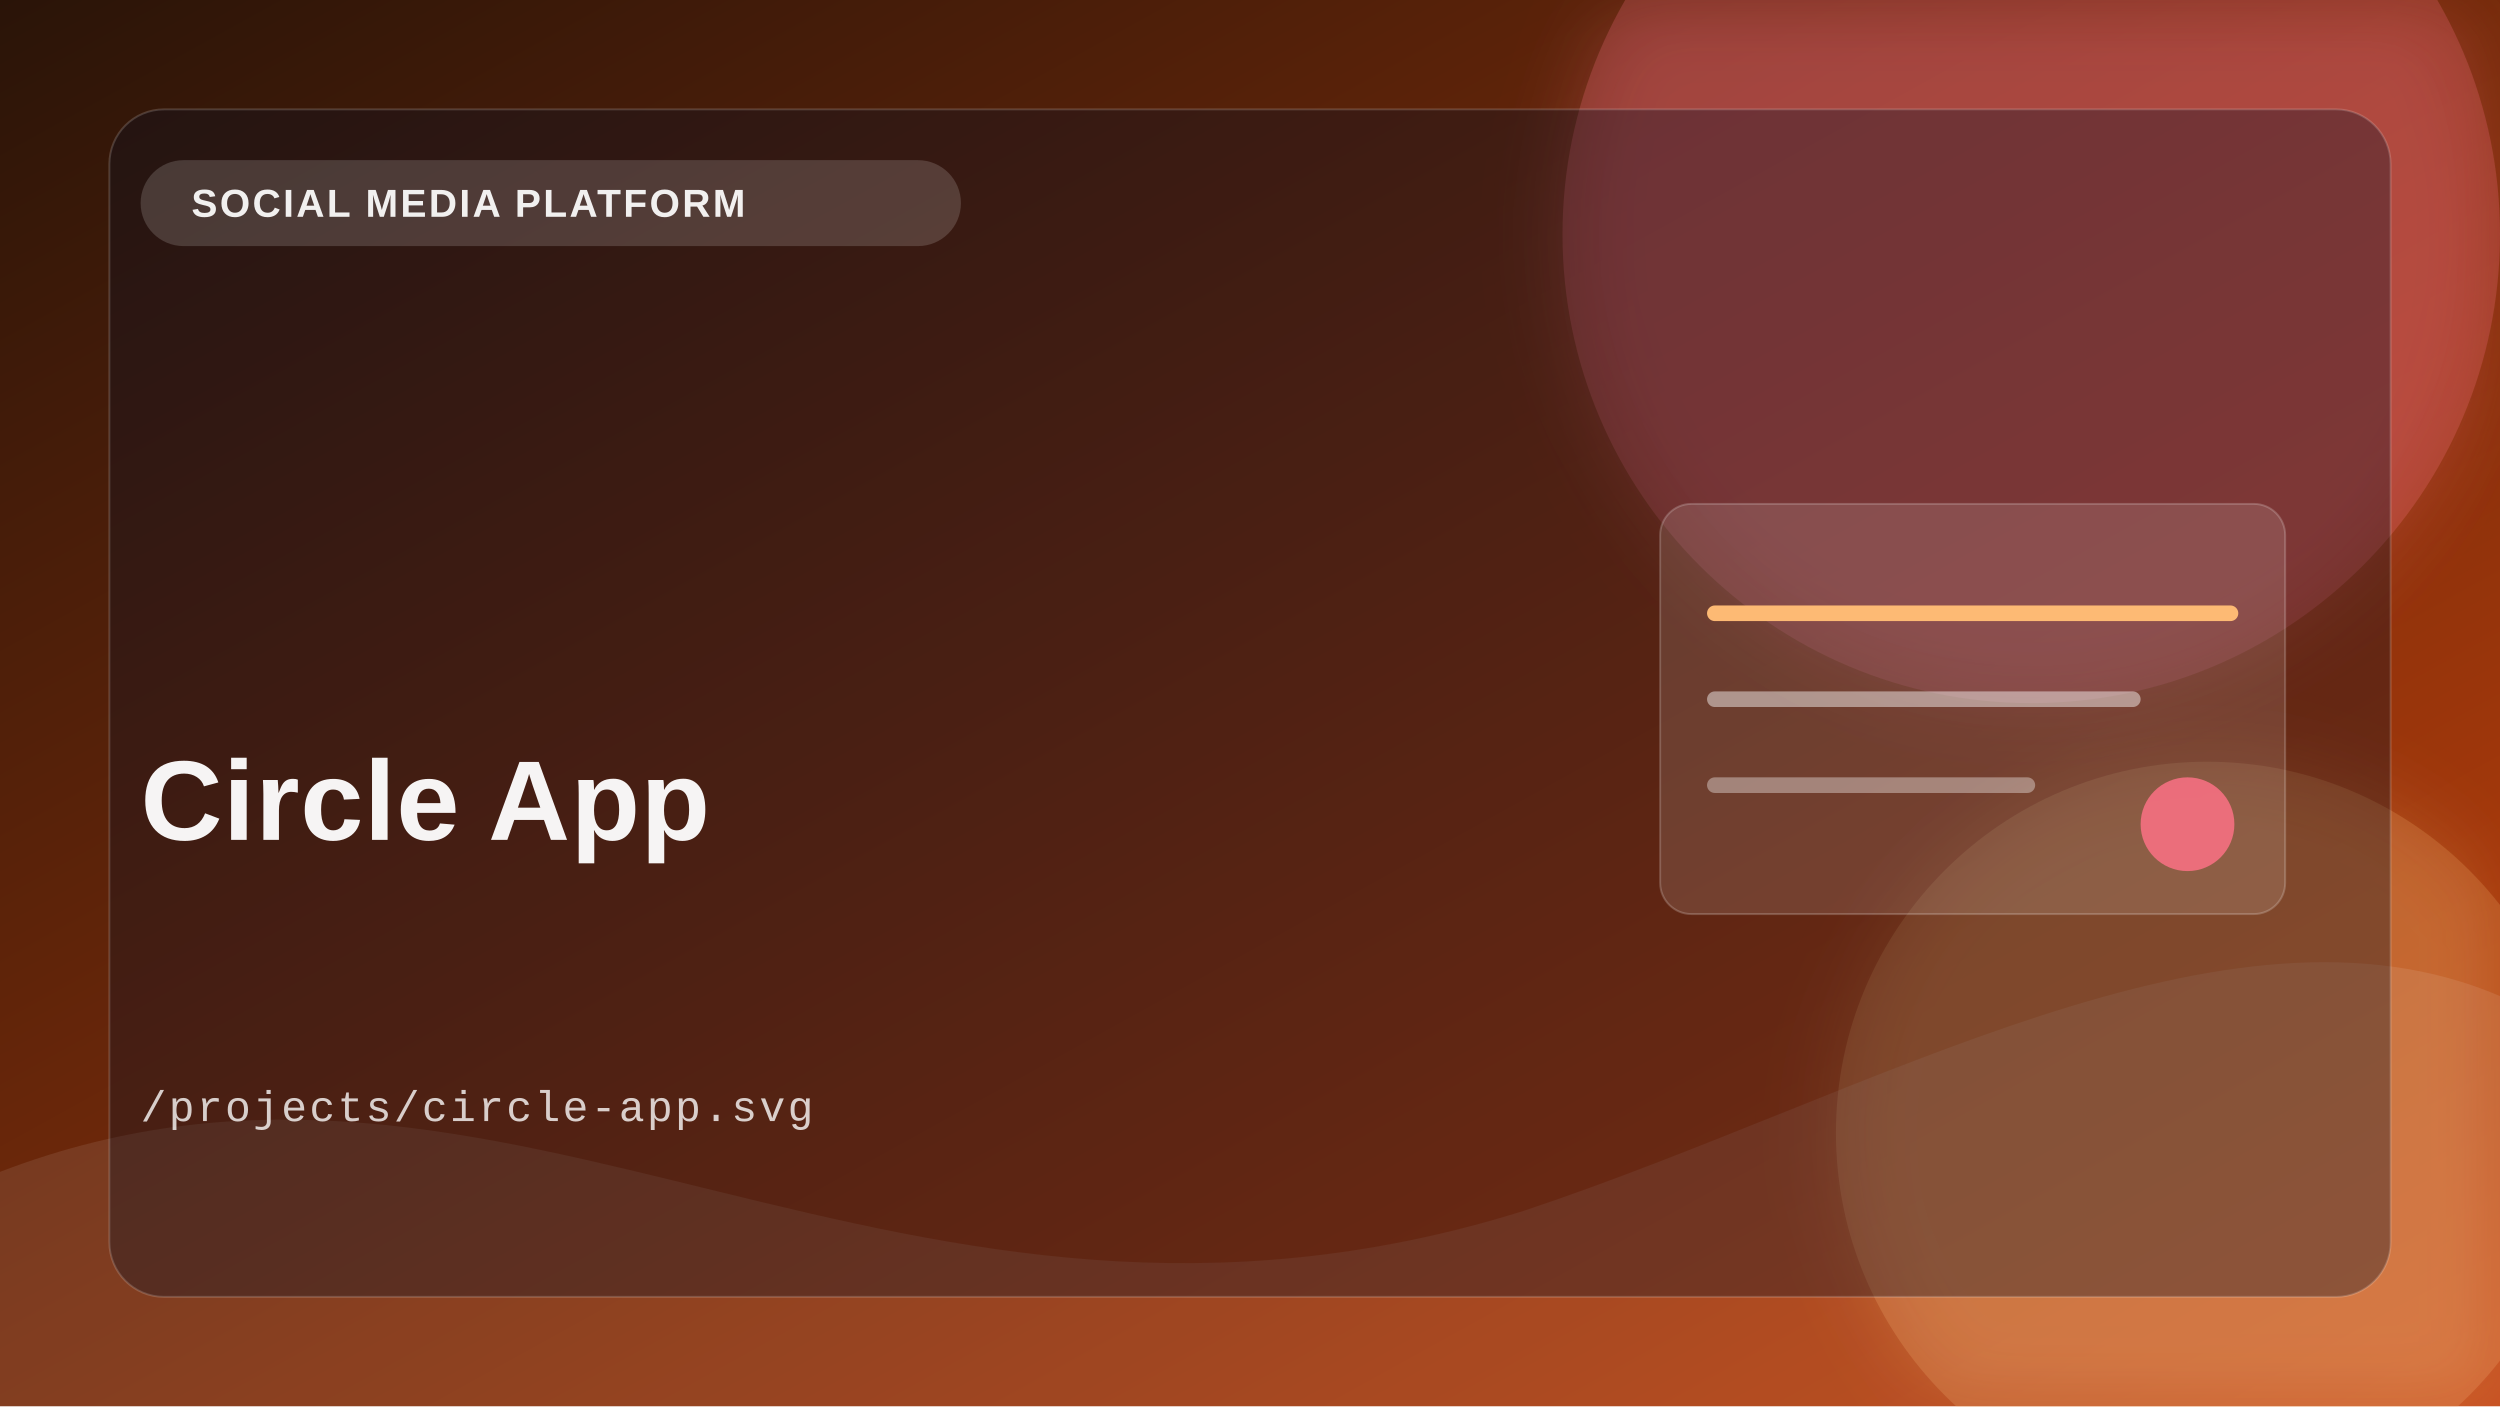
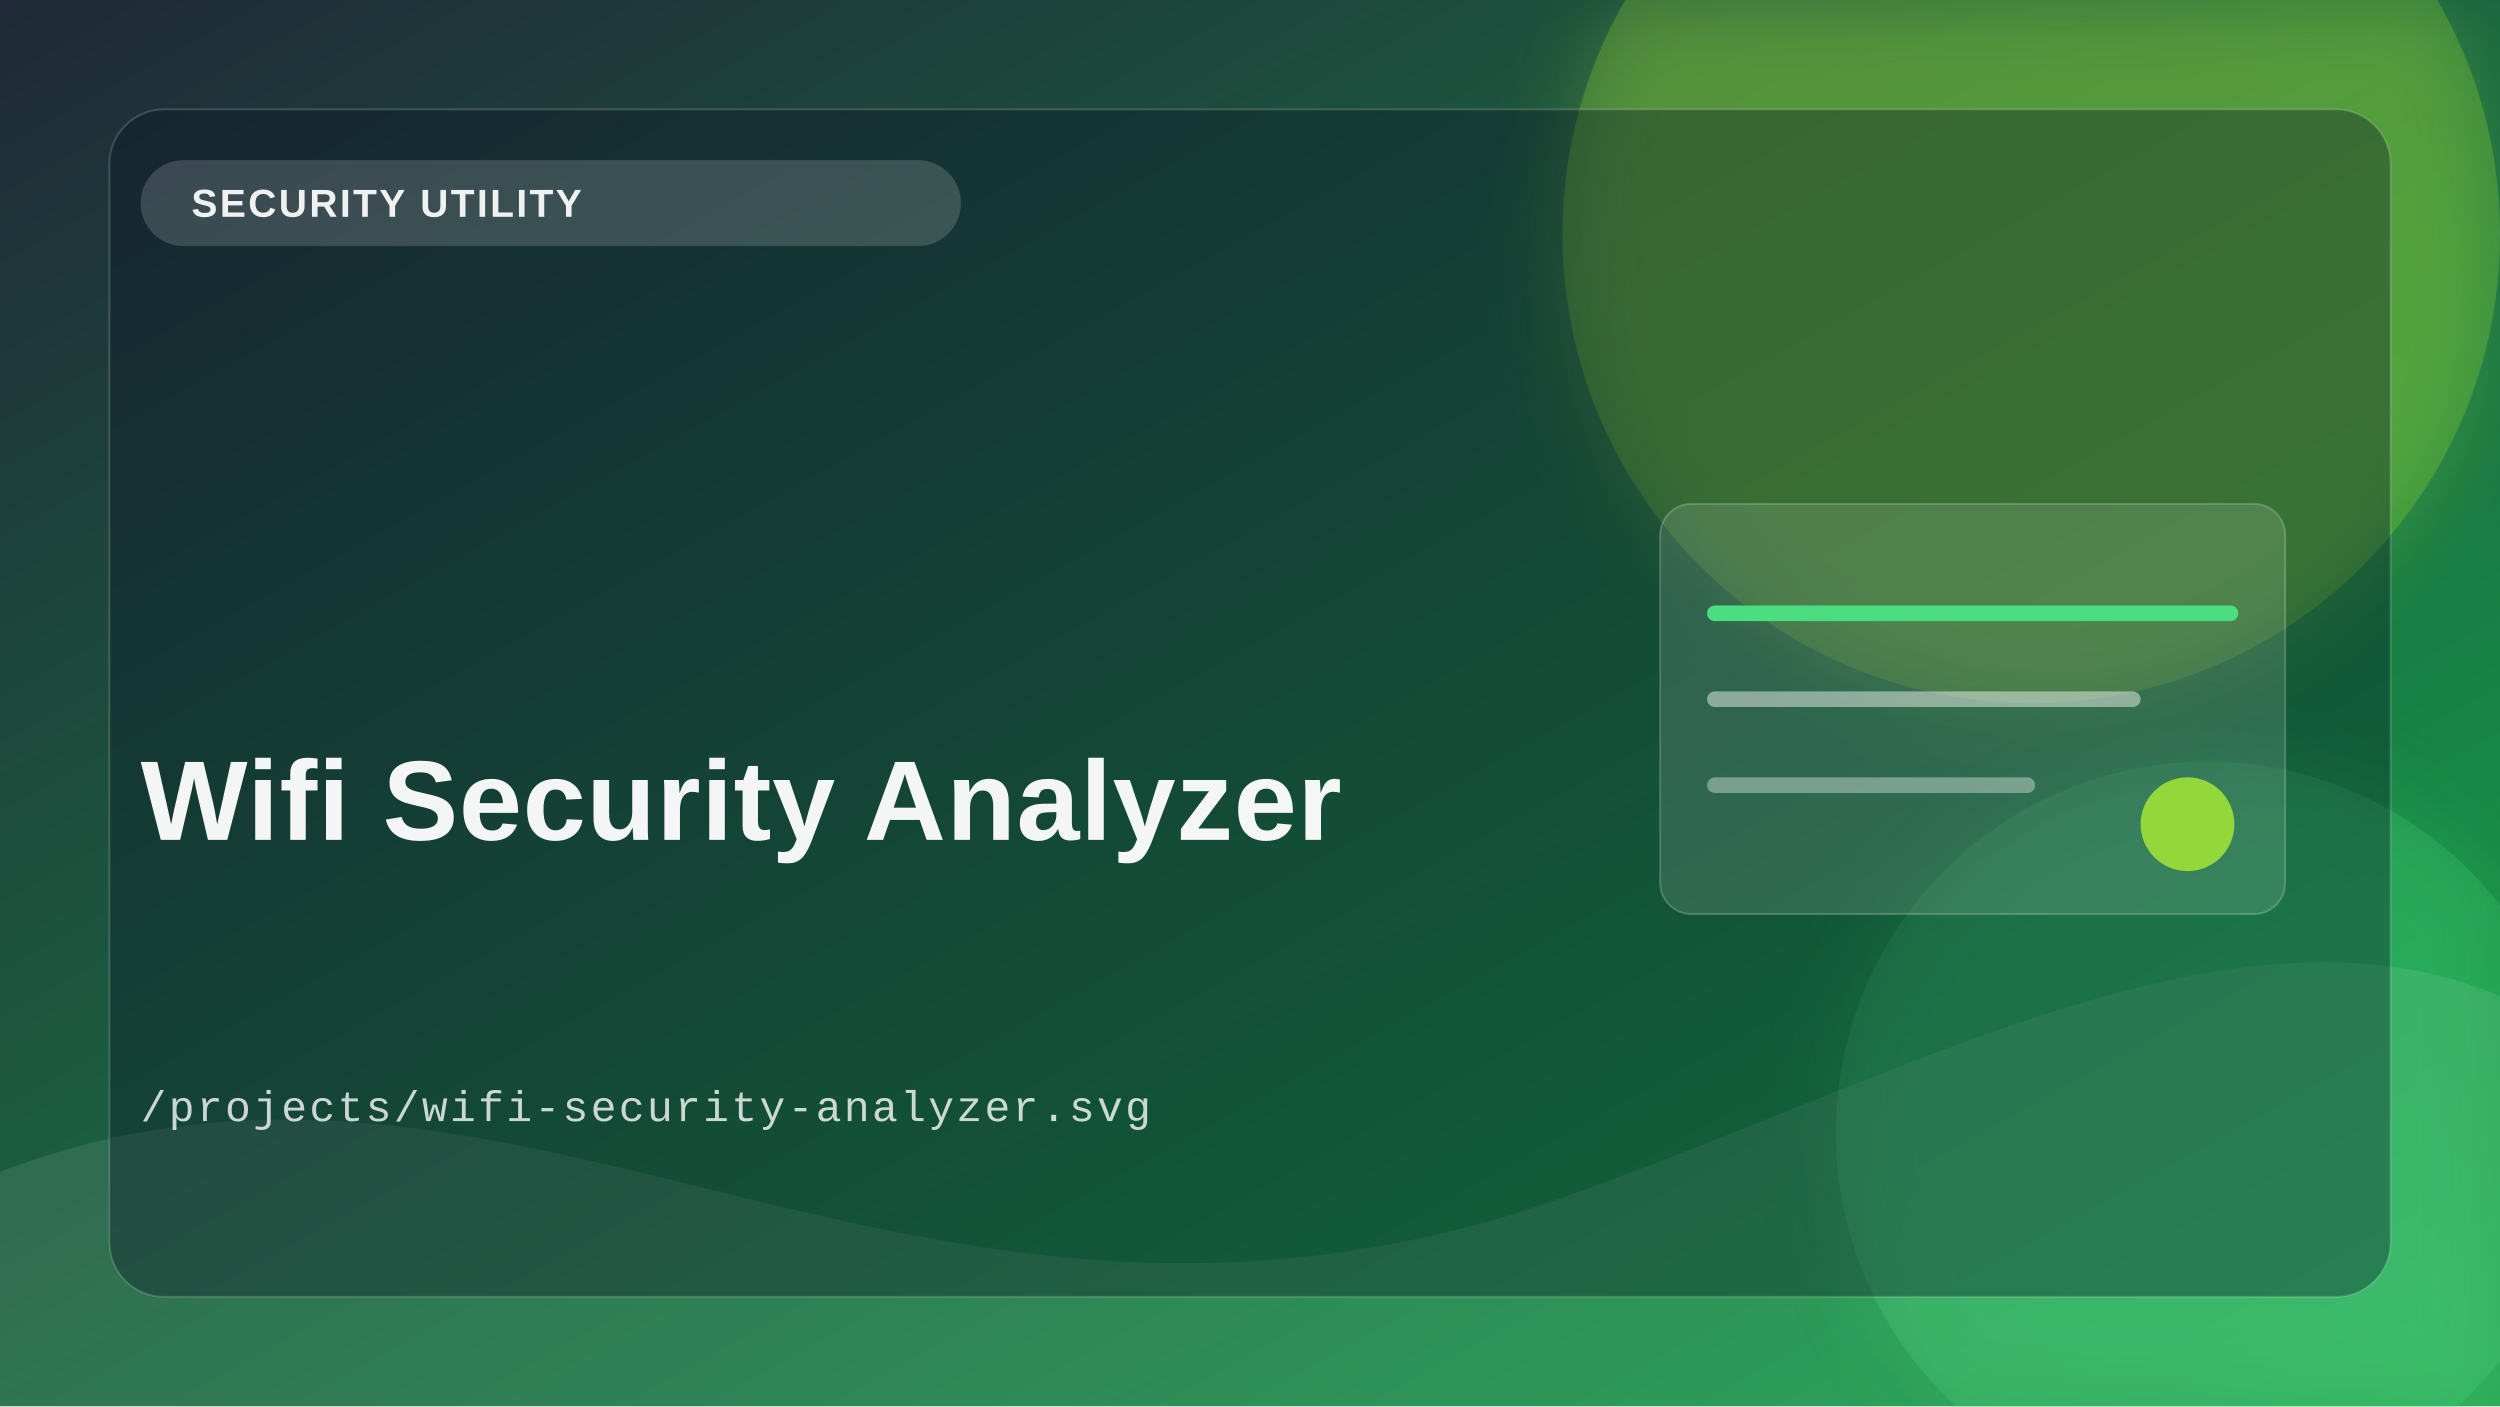
<svg xmlns="http://www.w3.org/2000/svg" width="1280" height="720" viewBox="0 0 1280 720" role="img" aria-labelledby="title desc">
  <defs>
    <linearGradient id="bg" x1="0" y1="0" x2="1" y2="1">
-       <stop offset="0%" stop-color="#2A1408" />
-       <stop offset="100%" stop-color="#C2410C" />
+       <stop offset="0%" stop-color="#1F2937" />
+       <stop offset="100%" stop-color="#16A34A" />
    </linearGradient>
    <filter id="softGlow" x="-30%" y="-30%" width="160%" height="160%">
      <feGaussianBlur stdDeviation="20" result="blur" />
      <feMerge>
        <feMergeNode in="blur" />
        <feMergeNode in="SourceGraphic" />
      </feMerge>
    </filter>
  </defs>
  <rect width="1280" height="720" fill="url(#bg)" />
-   <circle cx="1040" cy="120" r="240" fill="#FB7185" fill-opacity="0.24" filter="url(#softGlow)" />
-   <circle cx="1130" cy="580" r="190" fill="#FDBA74" fill-opacity="0.2" filter="url(#softGlow)" />
+   <circle cx="1040" cy="120" r="240" fill="#A3E635" fill-opacity="0.24" filter="url(#softGlow)" />
+   <circle cx="1130" cy="580" r="190" fill="#4ADE80" fill-opacity="0.2" filter="url(#softGlow)" />
  <path d="M0 600 C260 500 460 720 780 620 C960 560 1140 450 1280 510 L1280 720 L0 720 Z" fill="rgba(255,255,255,0.09)" />
  <rect x="56" y="56" width="1168" height="608" rx="28" fill="rgba(8,15,36,0.34)" stroke="rgba(255,255,255,0.17)" />
  <rect x="72" y="82" width="420" height="44" rx="22" fill="rgba(255,255,255,0.16)" />
-   <text x="98" y="111" fill="rgba(255,255,255,0.92)" font-size="20" font-family="Segoe UI, Arial, sans-serif" font-weight="600" letter-spacing="1.2">SOCIAL MEDIA PLATFORM</text>
-   <text x="72" y="430" fill="rgba(255,255,255,0.95)" font-size="58" font-family="Segoe UI, Arial, sans-serif" font-weight="700" letter-spacing="0.4">Circle App</text>
-   <text x="72" y="574" fill="rgba(255,255,255,0.78)" font-size="22" font-family="Consolas, 'Courier New', monospace" letter-spacing="1.2">/projects/circle-app.svg</text>
+   <text x="98" y="111" fill="rgba(255,255,255,0.92)" font-size="20" font-family="Segoe UI, Arial, sans-serif" font-weight="600" letter-spacing="1.2">SECURITY UTILITY</text>
+   <text x="72" y="430" fill="rgba(255,255,255,0.95)" font-size="58" font-family="Segoe UI, Arial, sans-serif" font-weight="700" letter-spacing="0.4">Wifi Security Analyzer</text>
+   <text x="72" y="574" fill="rgba(255,255,255,0.78)" font-size="22" font-family="Consolas, 'Courier New', monospace" letter-spacing="1.2">/projects/wifi-security-analyzer.svg</text>
  <g transform="translate(850 258)">
    <rect x="0" y="0" width="320" height="210" rx="16" fill="rgba(255,255,255,0.12)" stroke="rgba(255,255,255,0.2)" />
-     <path d="M28 56 H292" stroke="#FDBA74" stroke-width="8" stroke-linecap="round" />
+     <path d="M28 56 H292" stroke="#4ADE80" stroke-width="8" stroke-linecap="round" />
    <path d="M28 100 H242" stroke="rgba(255,255,255,0.45)" stroke-width="8" stroke-linecap="round" />
    <path d="M28 144 H188" stroke="rgba(255,255,255,0.36)" stroke-width="8" stroke-linecap="round" />
-     <circle cx="270" cy="164" r="24" fill="#FB7185" fill-opacity="0.85" />
+     <circle cx="270" cy="164" r="24" fill="#A3E635" fill-opacity="0.85" />
  </g>
</svg>
